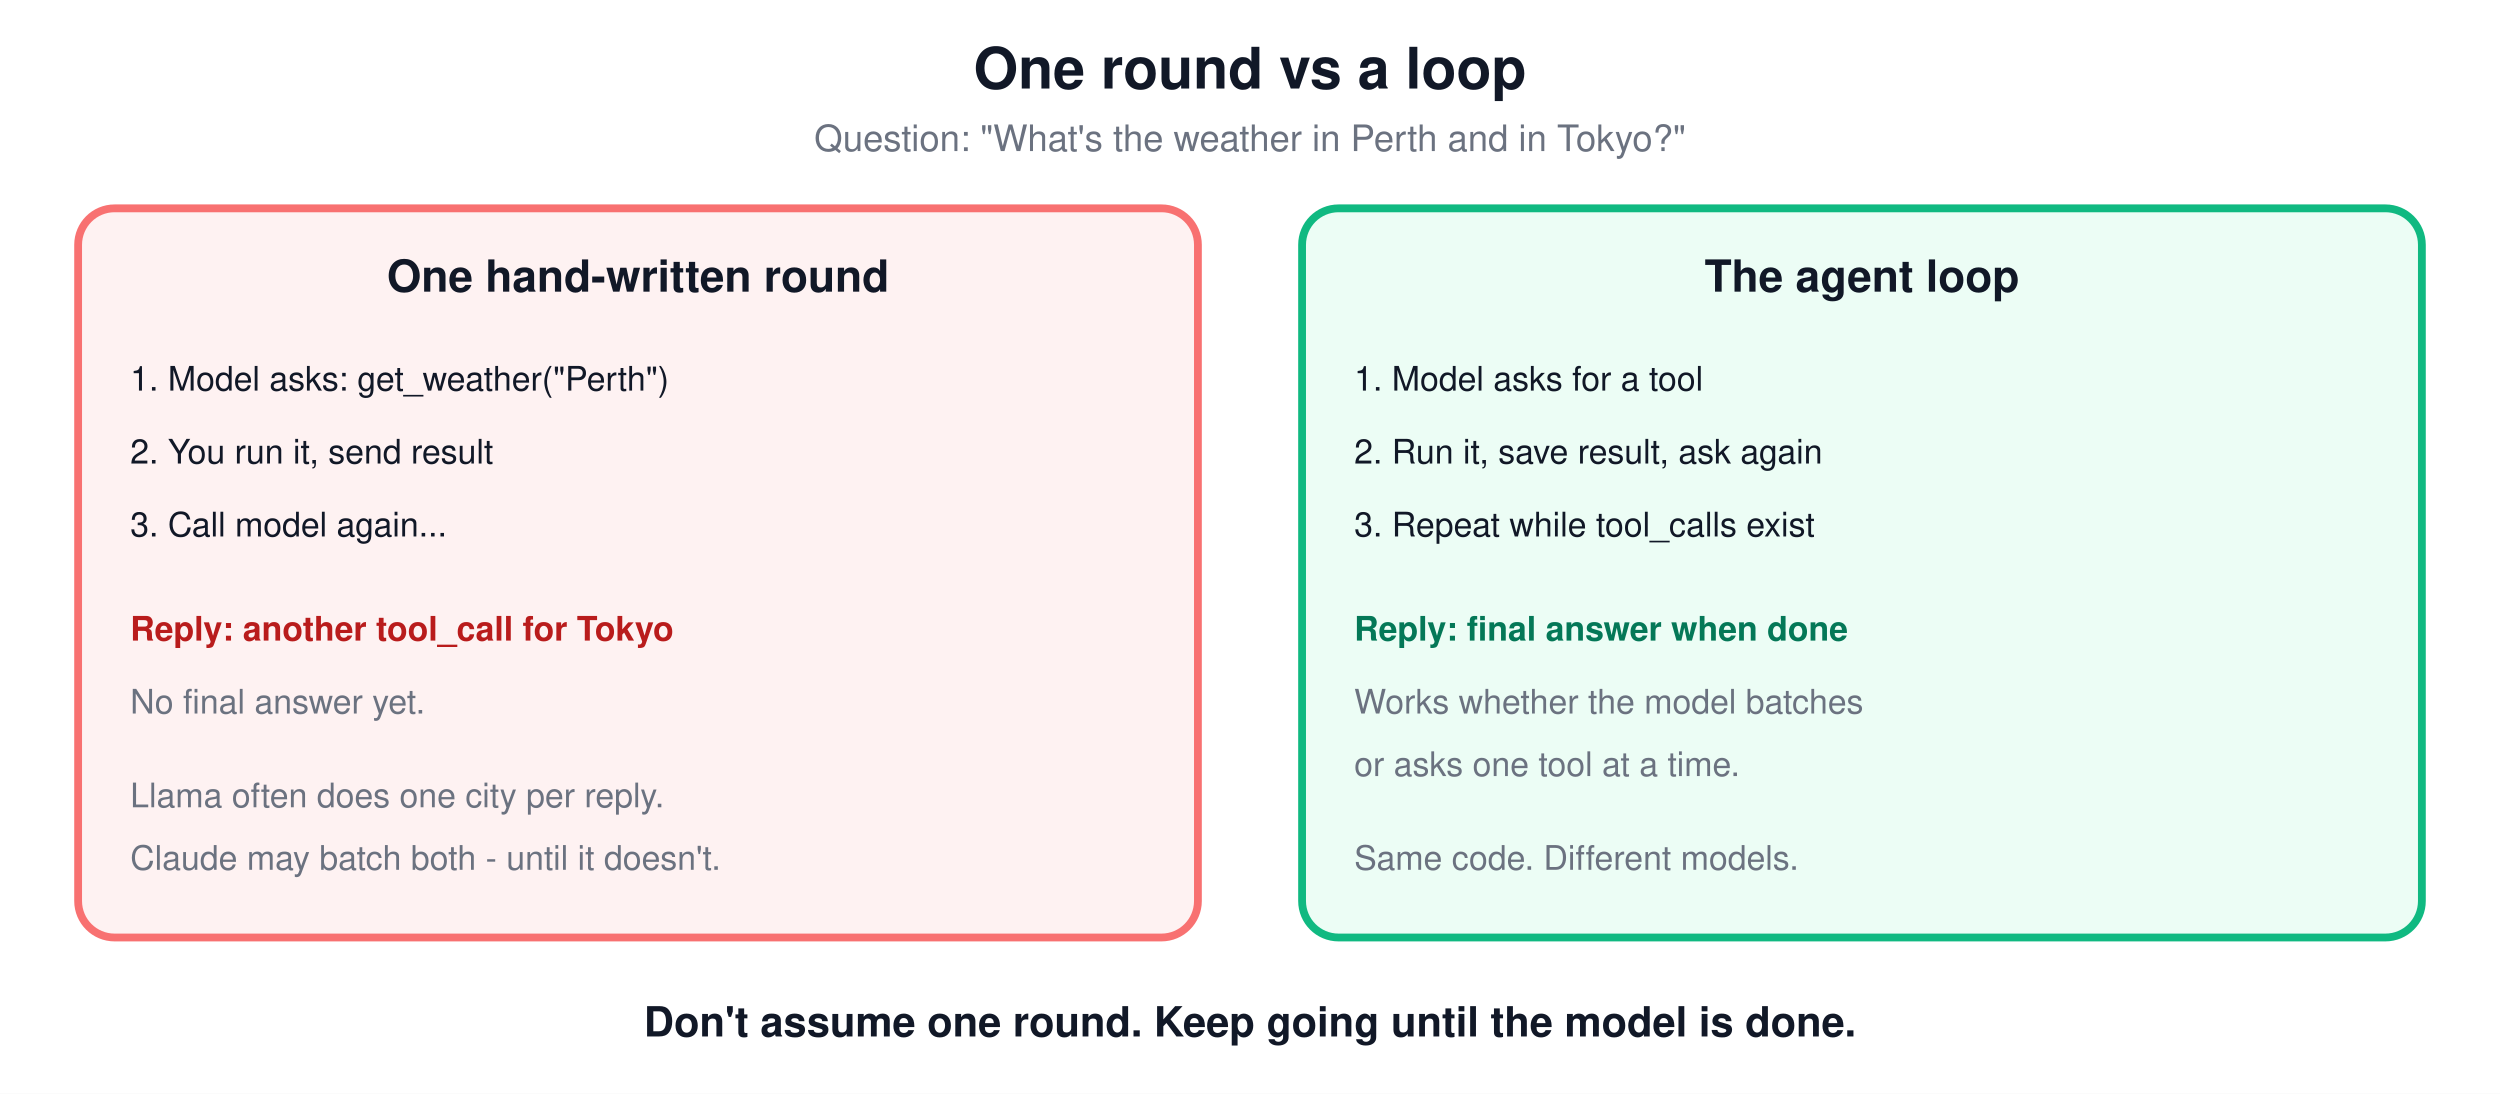
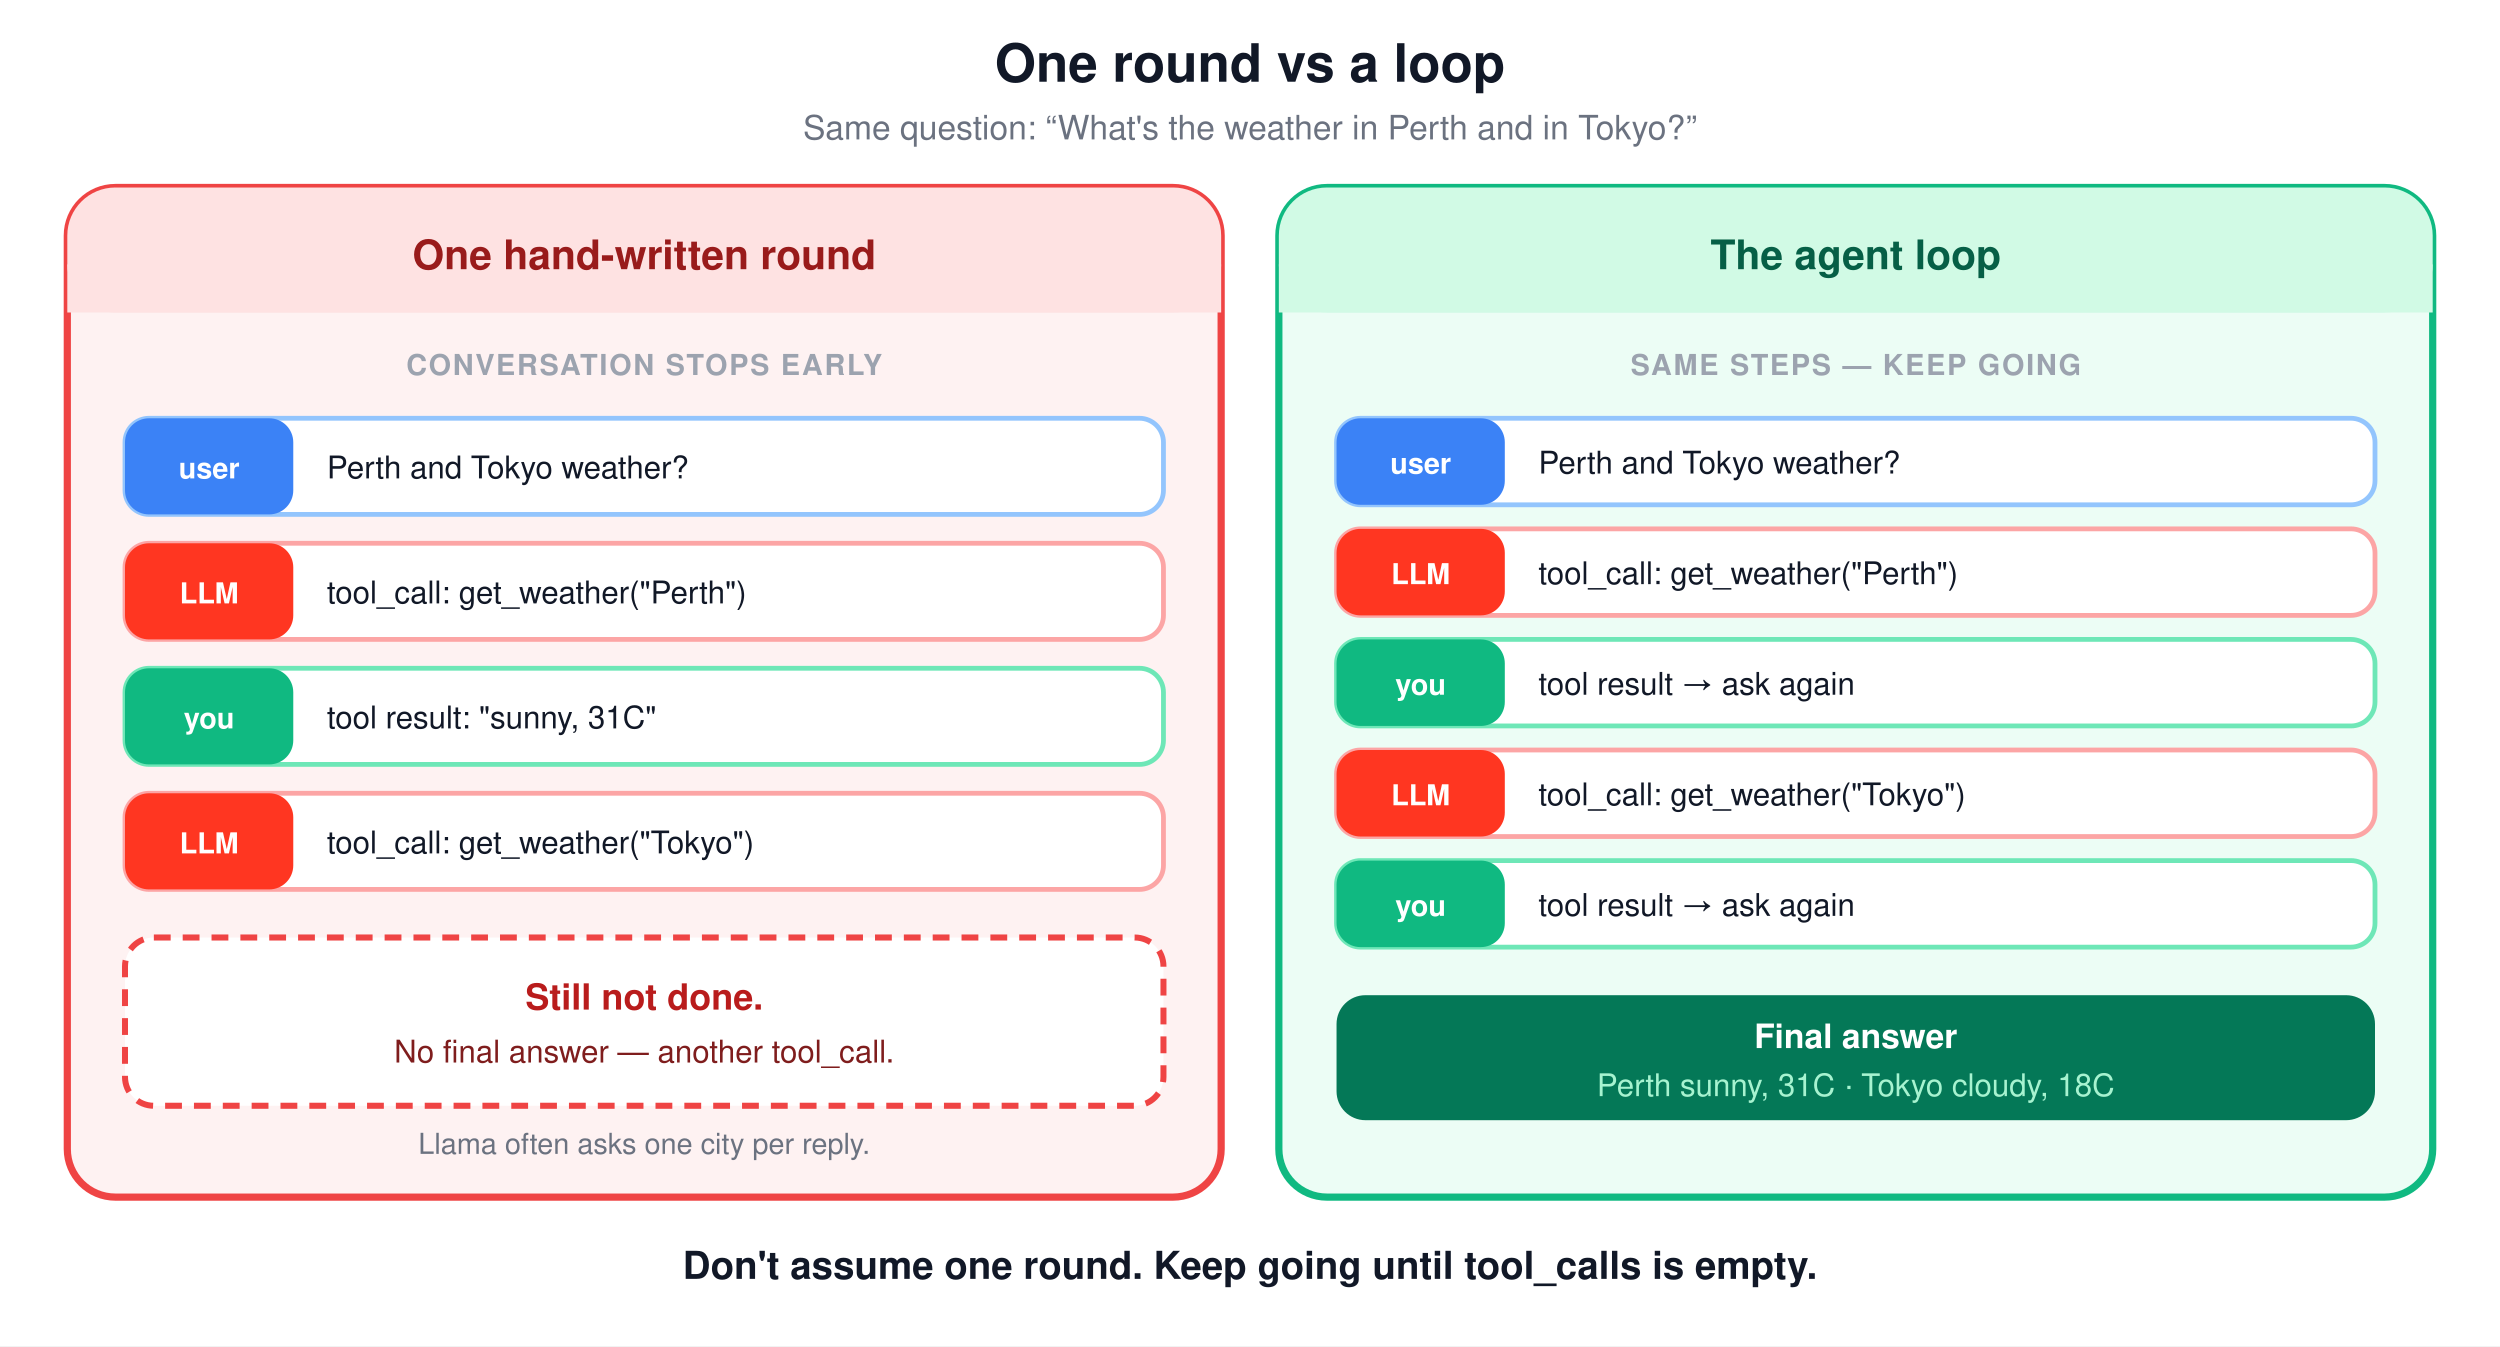
- <svg xmlns="http://www.w3.org/2000/svg" width="960" height="420" viewBox="0 0 960 420" font-family="Helvetica, Arial, sans-serif">
-   <rect width="960" height="420" fill="#FFFFFF" />
-   <text x="480" y="34" text-anchor="middle" font-size="22" font-weight="bold" fill="#111827">One round vs a loop</text>
-   <text x="480" y="58" text-anchor="middle" font-size="14" fill="#6B7280">Question: "What's the weather in Perth and in Tokyo?"</text>
-   <rect x="30" y="80" width="430" height="280" rx="14" fill="#FEF2F2" stroke="#F87171" stroke-width="3" />
-   <text x="245" y="112" text-anchor="middle" font-size="17" font-weight="bold" fill="#111827">One hand-written round</text>
-   <g font-size="13" fill="#111827">
-     <text x="50" y="150">1. Model asks: get_weather("Perth")</text>
-     <text x="50" y="178">2. You run it, send result</text>
-     <text x="50" y="206">3. Call model again...</text>
-     <text x="50" y="246" font-weight="bold" fill="#B91C1C">Reply: another tool_call for Tokyo</text>
-     <text x="50" y="274" fill="#6B7280">No final answer yet.</text>
-     <text x="50" y="310" fill="#6B7280">Llama often does one city per reply.</text>
-     <text x="50" y="334" fill="#6B7280">Claude may batch both - until it doesn't.</text>
+ <svg xmlns="http://www.w3.org/2000/svg" width="1040" height="560" viewBox="0 0 1040 560" font-family="Helvetica, Arial, sans-serif">
+   <rect width="1040" height="560" fill="#FFFFFF" />
+   <text x="520" y="34" text-anchor="middle" font-size="22" font-weight="bold" fill="#111827">One round vs a loop</text>
+   <text x="520" y="58" text-anchor="middle" font-size="14" fill="#6B7280">Same question:  “What's the weather in Perth and in Tokyo?”</text>
+   <rect x="28" y="78" width="480" height="420" rx="20" fill="#FEF2F2" stroke="#EF4444" stroke-width="3" />
+   <rect x="28" y="78" width="480" height="52" rx="20" fill="#FEE2E2" />
+   <rect x="28" y="110" width="480" height="20" fill="#FEE2E2" />
+   <text x="268" y="112" text-anchor="middle" font-size="17" font-weight="bold" fill="#991B1B">One hand-written round</text>
+   <text x="268" y="156" text-anchor="middle" font-size="12" font-weight="bold" letter-spacing="0.06em" fill="#9CA3AF">CONVERSATION STOPS EARLY</text>
+   <g>
+     <rect x="52" y="174" width="432" height="40" rx="10" fill="#FFFFFF" stroke="#93C5FD" stroke-width="2" />
+     <rect x="52" y="174" width="70" height="40" rx="10" fill="#3B82F6" />
+     <text x="87" y="199" text-anchor="middle" font-size="12" font-weight="bold" fill="#FFFFFF">user</text>
+     <text x="136" y="199" font-size="13" fill="#111827">Perth and Tokyo weather?</text>
+     <rect x="52" y="226" width="432" height="40" rx="10" fill="#FFFFFF" stroke="#FCA5A5" stroke-width="2" />
+     <rect x="52" y="226" width="70" height="40" rx="10" fill="#FF3621" />
+     <text x="87" y="251" text-anchor="middle" font-size="12" font-weight="bold" fill="#FFFFFF">LLM</text>
+     <text x="136" y="251" font-size="13" fill="#111827">tool_call: get_weather("Perth")</text>
+     <rect x="52" y="278" width="432" height="40" rx="10" fill="#FFFFFF" stroke="#6EE7B7" stroke-width="2" />
+     <rect x="52" y="278" width="70" height="40" rx="10" fill="#10B981" />
+     <text x="87" y="303" text-anchor="middle" font-size="12" font-weight="bold" fill="#FFFFFF">you</text>
+     <text x="136" y="303" font-size="13" fill="#111827">tool result: "sunny, 31C"</text>
+     <rect x="52" y="330" width="432" height="40" rx="10" fill="#FFFFFF" stroke="#FCA5A5" stroke-width="2" />
+     <rect x="52" y="330" width="70" height="40" rx="10" fill="#FF3621" />
+     <text x="87" y="355" text-anchor="middle" font-size="12" font-weight="bold" fill="#FFFFFF">LLM</text>
+     <text x="136" y="355" font-size="13" fill="#111827">tool_call: get_weather("Tokyo")</text>
+     <rect x="52" y="390" width="432" height="70" rx="12" fill="#FFFFFF" stroke="#EF4444" stroke-width="2.5" stroke-dasharray="7 5" />
+     <text x="268" y="420" text-anchor="middle" font-size="15" font-weight="bold" fill="#B91C1C">Still not done.</text>
+     <text x="268" y="442" text-anchor="middle" font-size="13" fill="#7F1D1D">No final answer — another tool_call.</text>
  </g>
-   <rect x="500" y="80" width="430" height="280" rx="14" fill="#ECFDF5" stroke="#10B981" stroke-width="3" />
-   <text x="715" y="112" text-anchor="middle" font-size="17" font-weight="bold" fill="#111827">The agent loop</text>
-   <g font-size="13" fill="#111827">
-     <text x="520" y="150">1. Model asks for a tool</text>
-     <text x="520" y="178">2. Run it, save result, ask again</text>
-     <text x="520" y="206">3. Repeat while tool_calls exist</text>
-     <text x="520" y="246" font-weight="bold" fill="#047857">Reply: final answer when done</text>
-     <text x="520" y="274" fill="#6B7280">Works whether the model batches</text>
-     <text x="520" y="298" fill="#6B7280">or asks one tool at a time.</text>
-     <text x="520" y="334" fill="#6B7280">Same code. Different models.</text>
+   <text x="268" y="480" text-anchor="middle" font-size="12" fill="#6B7280">Llama often asks one city per reply.</text>
+   <rect x="532" y="78" width="480" height="420" rx="20" fill="#ECFDF5" stroke="#10B981" stroke-width="3" />
+   <rect x="532" y="78" width="480" height="52" rx="20" fill="#D1FAE5" />
+   <rect x="532" y="110" width="480" height="20" fill="#D1FAE5" />
+   <text x="772" y="112" text-anchor="middle" font-size="17" font-weight="bold" fill="#065F46">The agent loop</text>
+   <text x="772" y="156" text-anchor="middle" font-size="12" font-weight="bold" letter-spacing="0.06em" fill="#9CA3AF">SAME STEPS — KEEP GOING</text>
+   <g>
+     <rect x="556" y="174" width="432" height="36" rx="10" fill="#FFFFFF" stroke="#93C5FD" stroke-width="2" />
+     <rect x="556" y="174" width="70" height="36" rx="10" fill="#3B82F6" />
+     <text x="591" y="197" text-anchor="middle" font-size="12" font-weight="bold" fill="#FFFFFF">user</text>
+     <text x="640" y="197" font-size="13" fill="#111827">Perth and Tokyo weather?</text>
+     <rect x="556" y="220" width="432" height="36" rx="10" fill="#FFFFFF" stroke="#FCA5A5" stroke-width="2" />
+     <rect x="556" y="220" width="70" height="36" rx="10" fill="#FF3621" />
+     <text x="591" y="243" text-anchor="middle" font-size="12" font-weight="bold" fill="#FFFFFF">LLM</text>
+     <text x="640" y="243" font-size="13" fill="#111827">tool_call: get_weather("Perth")</text>
+     <rect x="556" y="266" width="432" height="36" rx="10" fill="#FFFFFF" stroke="#6EE7B7" stroke-width="2" />
+     <rect x="556" y="266" width="70" height="36" rx="10" fill="#10B981" />
+     <text x="591" y="289" text-anchor="middle" font-size="12" font-weight="bold" fill="#FFFFFF">you</text>
+     <text x="640" y="289" font-size="13" fill="#111827">tool result  →  ask again</text>
+     <rect x="556" y="312" width="432" height="36" rx="10" fill="#FFFFFF" stroke="#FCA5A5" stroke-width="2" />
+     <rect x="556" y="312" width="70" height="36" rx="10" fill="#FF3621" />
+     <text x="591" y="335" text-anchor="middle" font-size="12" font-weight="bold" fill="#FFFFFF">LLM</text>
+     <text x="640" y="335" font-size="13" fill="#111827">tool_call: get_weather("Tokyo")</text>
+     <rect x="556" y="358" width="432" height="36" rx="10" fill="#FFFFFF" stroke="#6EE7B7" stroke-width="2" />
+     <rect x="556" y="358" width="70" height="36" rx="10" fill="#10B981" />
+     <text x="591" y="381" text-anchor="middle" font-size="12" font-weight="bold" fill="#FFFFFF">you</text>
+     <text x="640" y="381" font-size="13" fill="#111827">tool result  →  ask again</text>
+     <rect x="556" y="414" width="432" height="52" rx="12" fill="#047857" />
+     <text x="772" y="436" text-anchor="middle" font-size="14" font-weight="bold" fill="#FFFFFF">Final answer</text>
+     <text x="772" y="456" text-anchor="middle" font-size="13" fill="#A7F3D0">Perth sunny, 31C · Tokyo cloudy, 18C</text>
  </g>
-   <text x="480" y="398" text-anchor="middle" font-size="16" font-weight="bold" fill="#111827">Don't assume one round. Keep going until the model is done.</text>
+   <text x="520" y="532" text-anchor="middle" font-size="16" font-weight="bold" fill="#111827">Don't assume one round. Keep going until tool_calls is empty.</text>
</svg>
